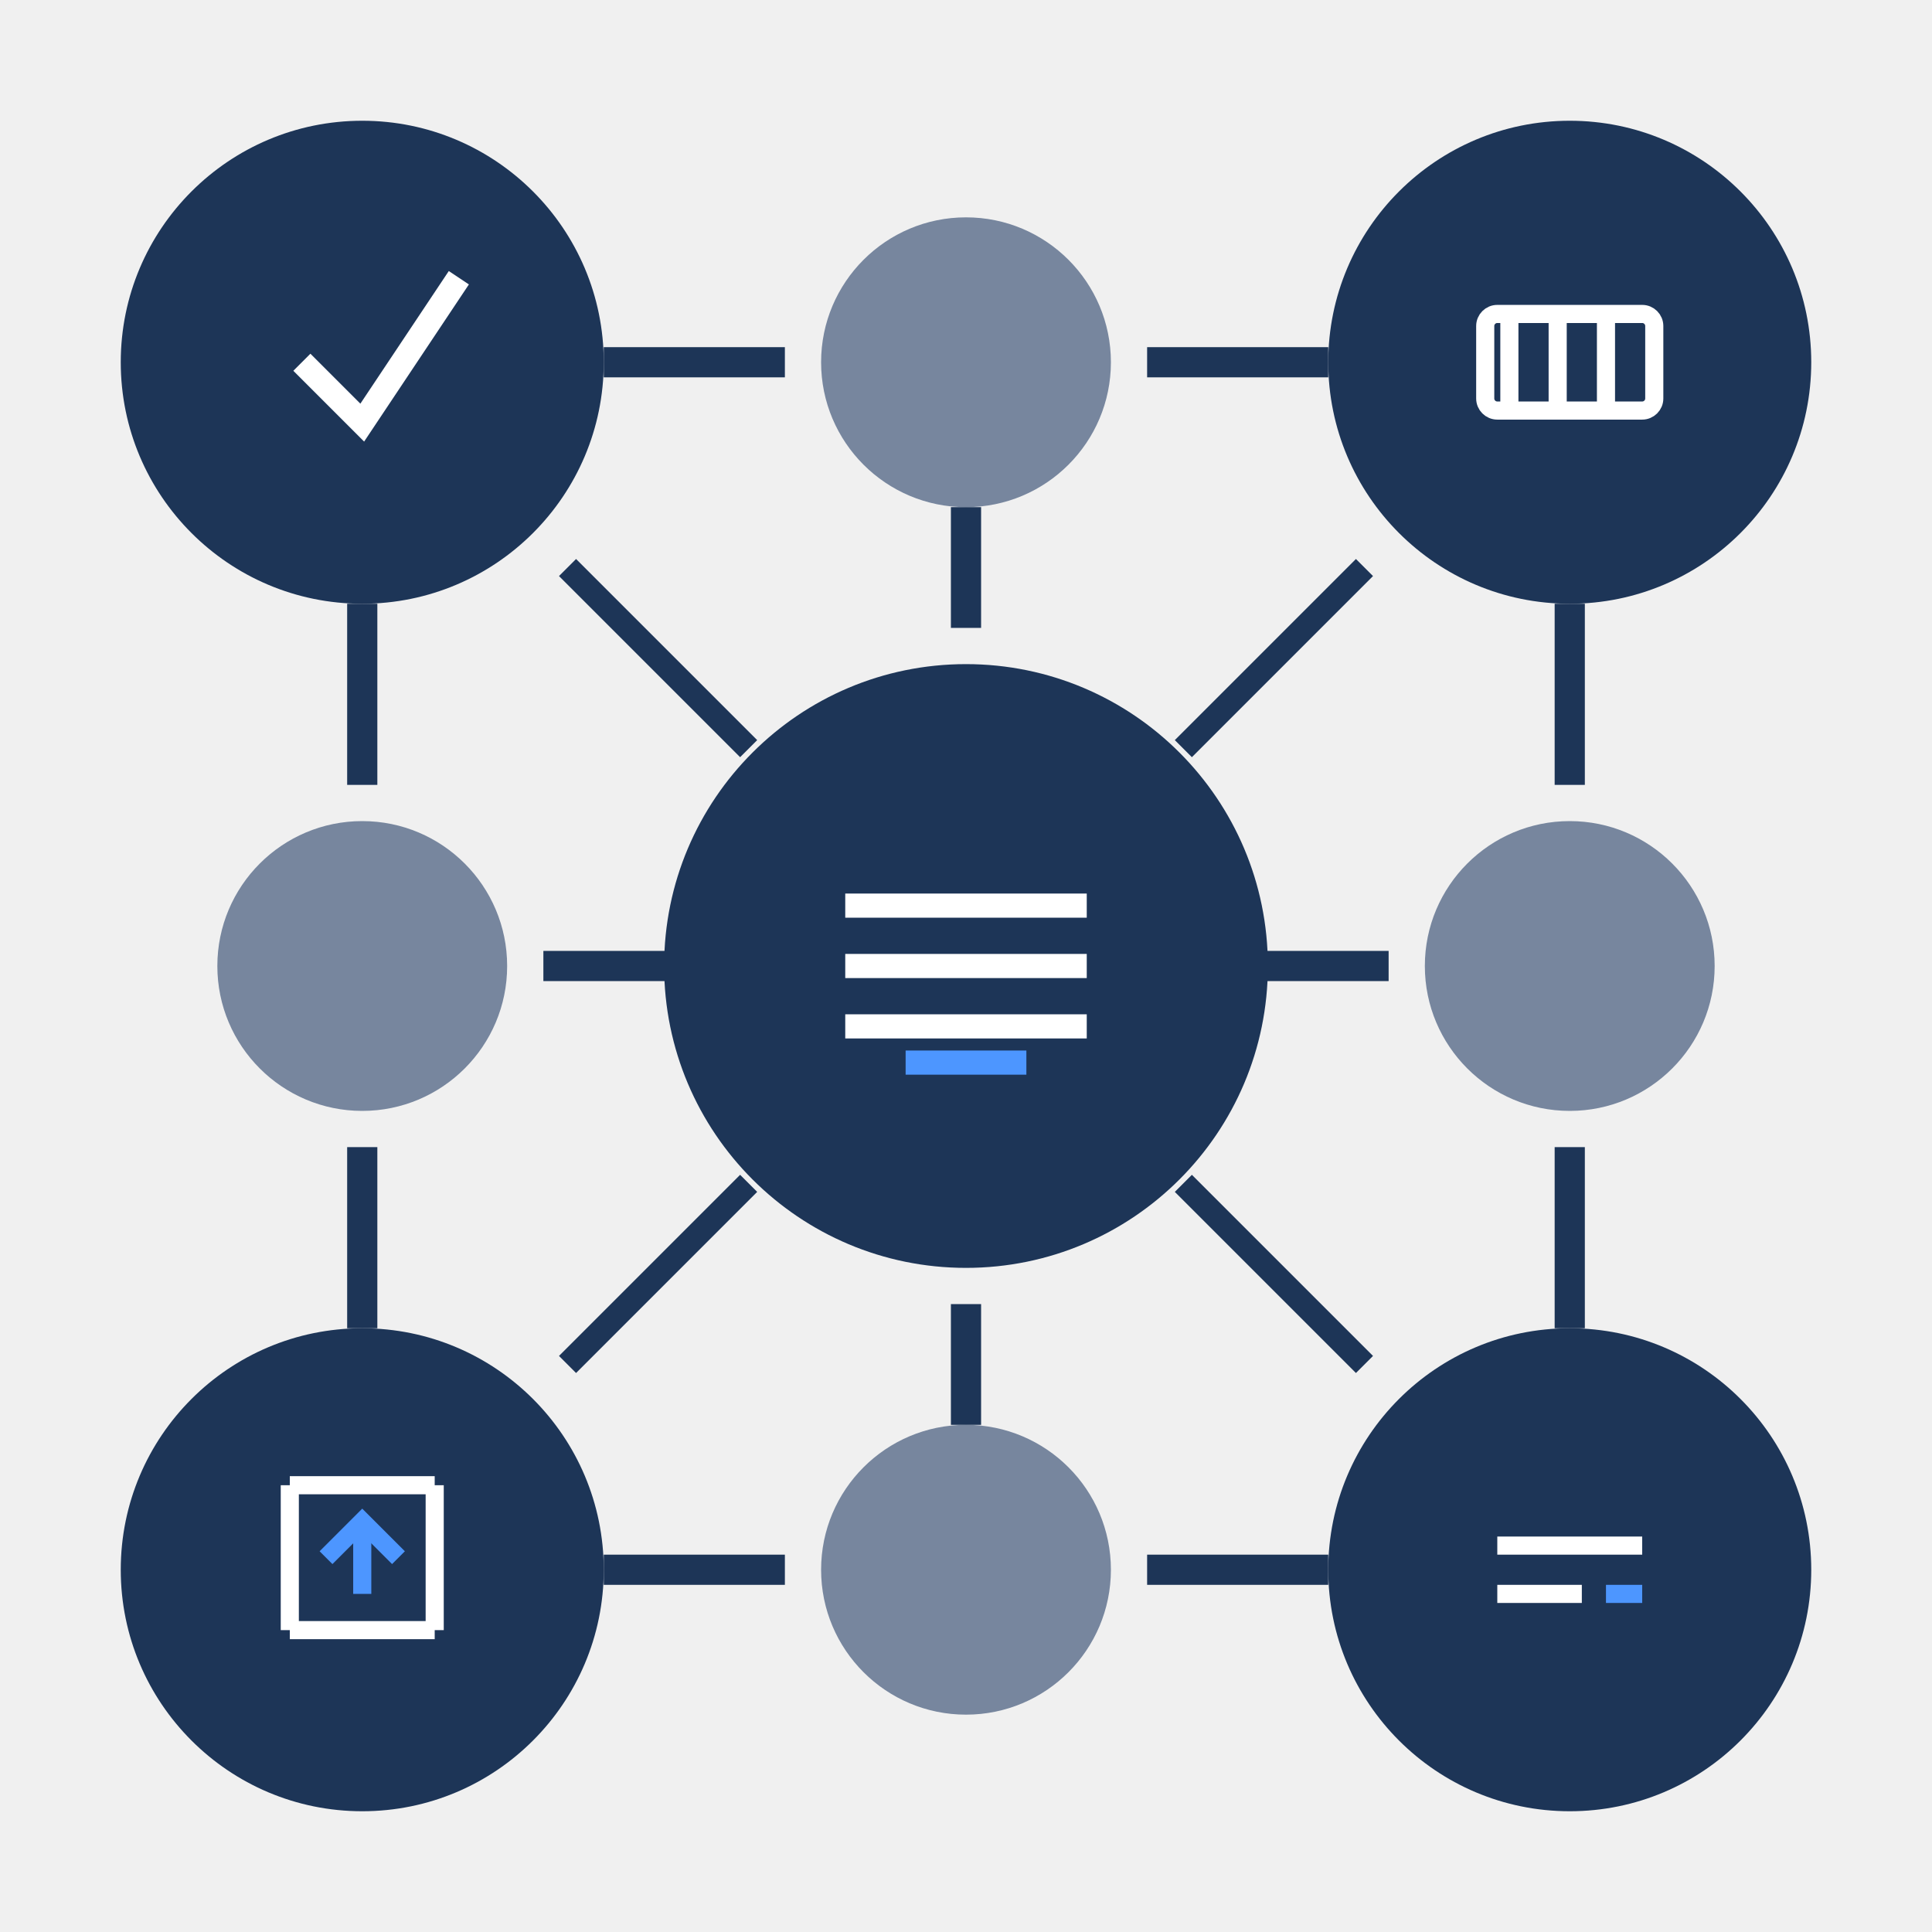
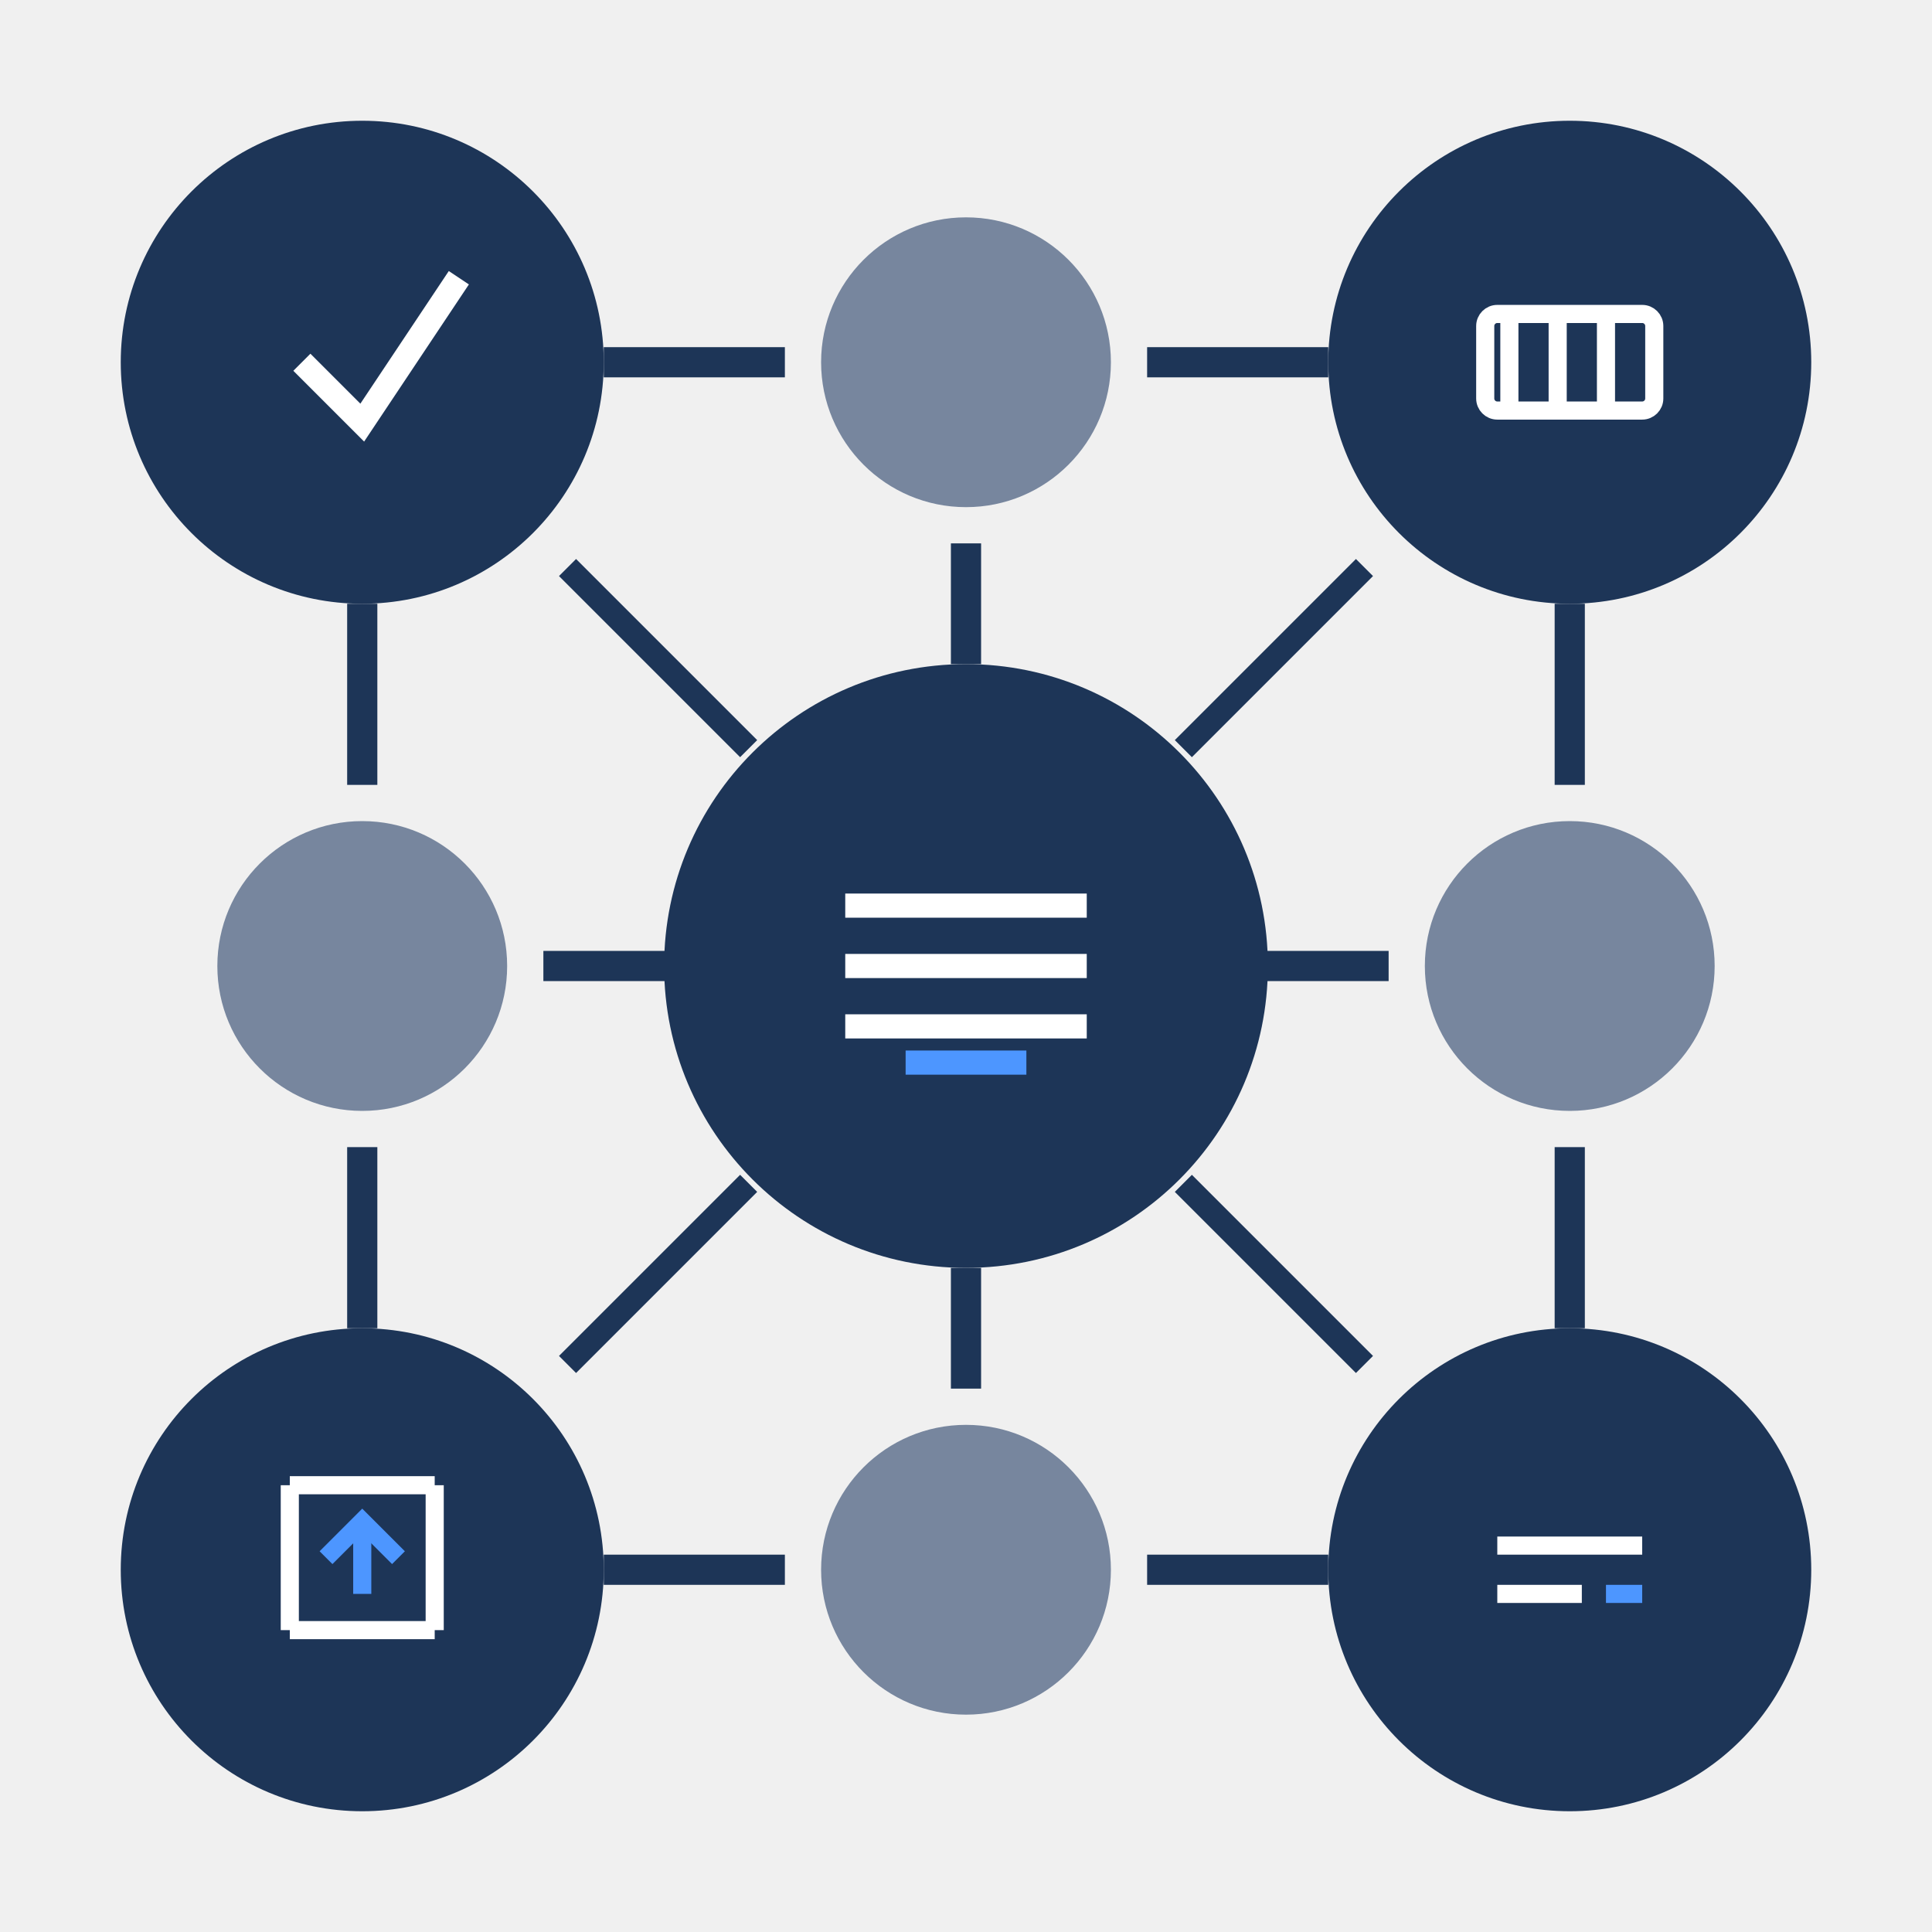
<svg xmlns="http://www.w3.org/2000/svg" viewBox="70 70 160 160">
  <g>
    <circle cx="100" cy="100" r="20" fill="#1d3557" />
    <circle cx="150" cy="100" r="12" fill="#697a95" opacity="0.9" />
    <circle cx="200" cy="100" r="20" fill="#1d3557" />
    <circle cx="100" cy="150" r="12" fill="#697a95" opacity="0.9" />
    <circle cx="150" cy="150" r="25" fill="#1d3557" />
    <circle cx="200" cy="150" r="12" fill="#697a95" opacity="0.9" />
    <circle cx="100" cy="200" r="20" fill="#1d3557" />
    <circle cx="150" cy="200" r="12" fill="#697a95" opacity="0.9" />
    <circle cx="200" cy="200" r="20" fill="#1d3557" />
  </g>
  <g stroke="#1d3557" stroke-width="2.5" stroke-linecap="butt">
    <line x1="120" y1="100" x2="135" y2="100" />
    <line x1="165" y1="100" x2="180" y2="100" />
    <line x1="115" y1="150" x2="126" y2="150" />
    <line x1="172" y1="150" x2="185" y2="150" />
    <line x1="120" y1="200" x2="135" y2="200" />
    <line x1="165" y1="200" x2="180" y2="200" />
    <line x1="100" y1="120" x2="100" y2="135" />
    <line x1="100" y1="165" x2="100" y2="180" />
-     <line x1="150" y1="112" x2="150" y2="122" />
-     <line x1="150" y1="178" x2="150" y2="188" />
+     <line x1="150" y1="115" x2="150" y2="125" />
+     <line x1="150" y1="175" x2="150" y2="185" />
    <line x1="200" y1="120" x2="200" y2="135" />
    <line x1="200" y1="165" x2="200" y2="180" />
    <line x1="117" y1="117" x2="132" y2="132" stroke-width="2" />
    <line x1="183" y1="117" x2="168" y2="132" stroke-width="2" />
    <line x1="117" y1="183" x2="132" y2="168" stroke-width="2" />
    <line x1="183" y1="183" x2="168" y2="168" stroke-width="2" />
  </g>
  <g>
    <path d="M140 145 L160 145" stroke="#ffffff" stroke-width="2" />
    <path d="M140 150 L160 150" stroke="#ffffff" stroke-width="2" />
    <path d="M140 155 L160 155" stroke="#ffffff" stroke-width="2" />
    <path d="M145 158 L155 158" stroke="#4d96ff" stroke-width="2" />
    <path d="M95 100 L100 105 L108 93" stroke="#ffffff" stroke-width="2" fill="none" />
    <rect x="193" y="96" width="14" height="8" fill="none" stroke="#ffffff" stroke-width="1.5" rx="1" />
    <path d="M195 96 L195 104" stroke="#ffffff" stroke-width="1.5" />
    <path d="M199 96 L199 104" stroke="#ffffff" stroke-width="1.5" />
    <path d="M203 96 L203 104" stroke="#ffffff" stroke-width="1.5" />
    <g>
      <path d="M94 193 L106 193" stroke="#ffffff" stroke-width="1.5" />
      <path d="M94 193 L94 205" stroke="#ffffff" stroke-width="1.5" />
      <path d="M106 193 L106 205" stroke="#ffffff" stroke-width="1.5" />
      <path d="M94 205 L106 205" stroke="#ffffff" stroke-width="1.5" />
      <path d="M100 196 L100 202" stroke="#4d96ff" stroke-width="1.5" />
      <path d="M97 199 L100 196 L103 199" stroke="#4d96ff" stroke-width="1.5" fill="none" />
    </g>
    <path d="M194 198 L206 198" stroke="#ffffff" stroke-width="1.5" />
    <path d="M194 202 L201 202" stroke="#ffffff" stroke-width="1.5" />
    <path d="M203 202 L206 202" stroke="#4d96ff" stroke-width="1.5" />
  </g>
</svg>
